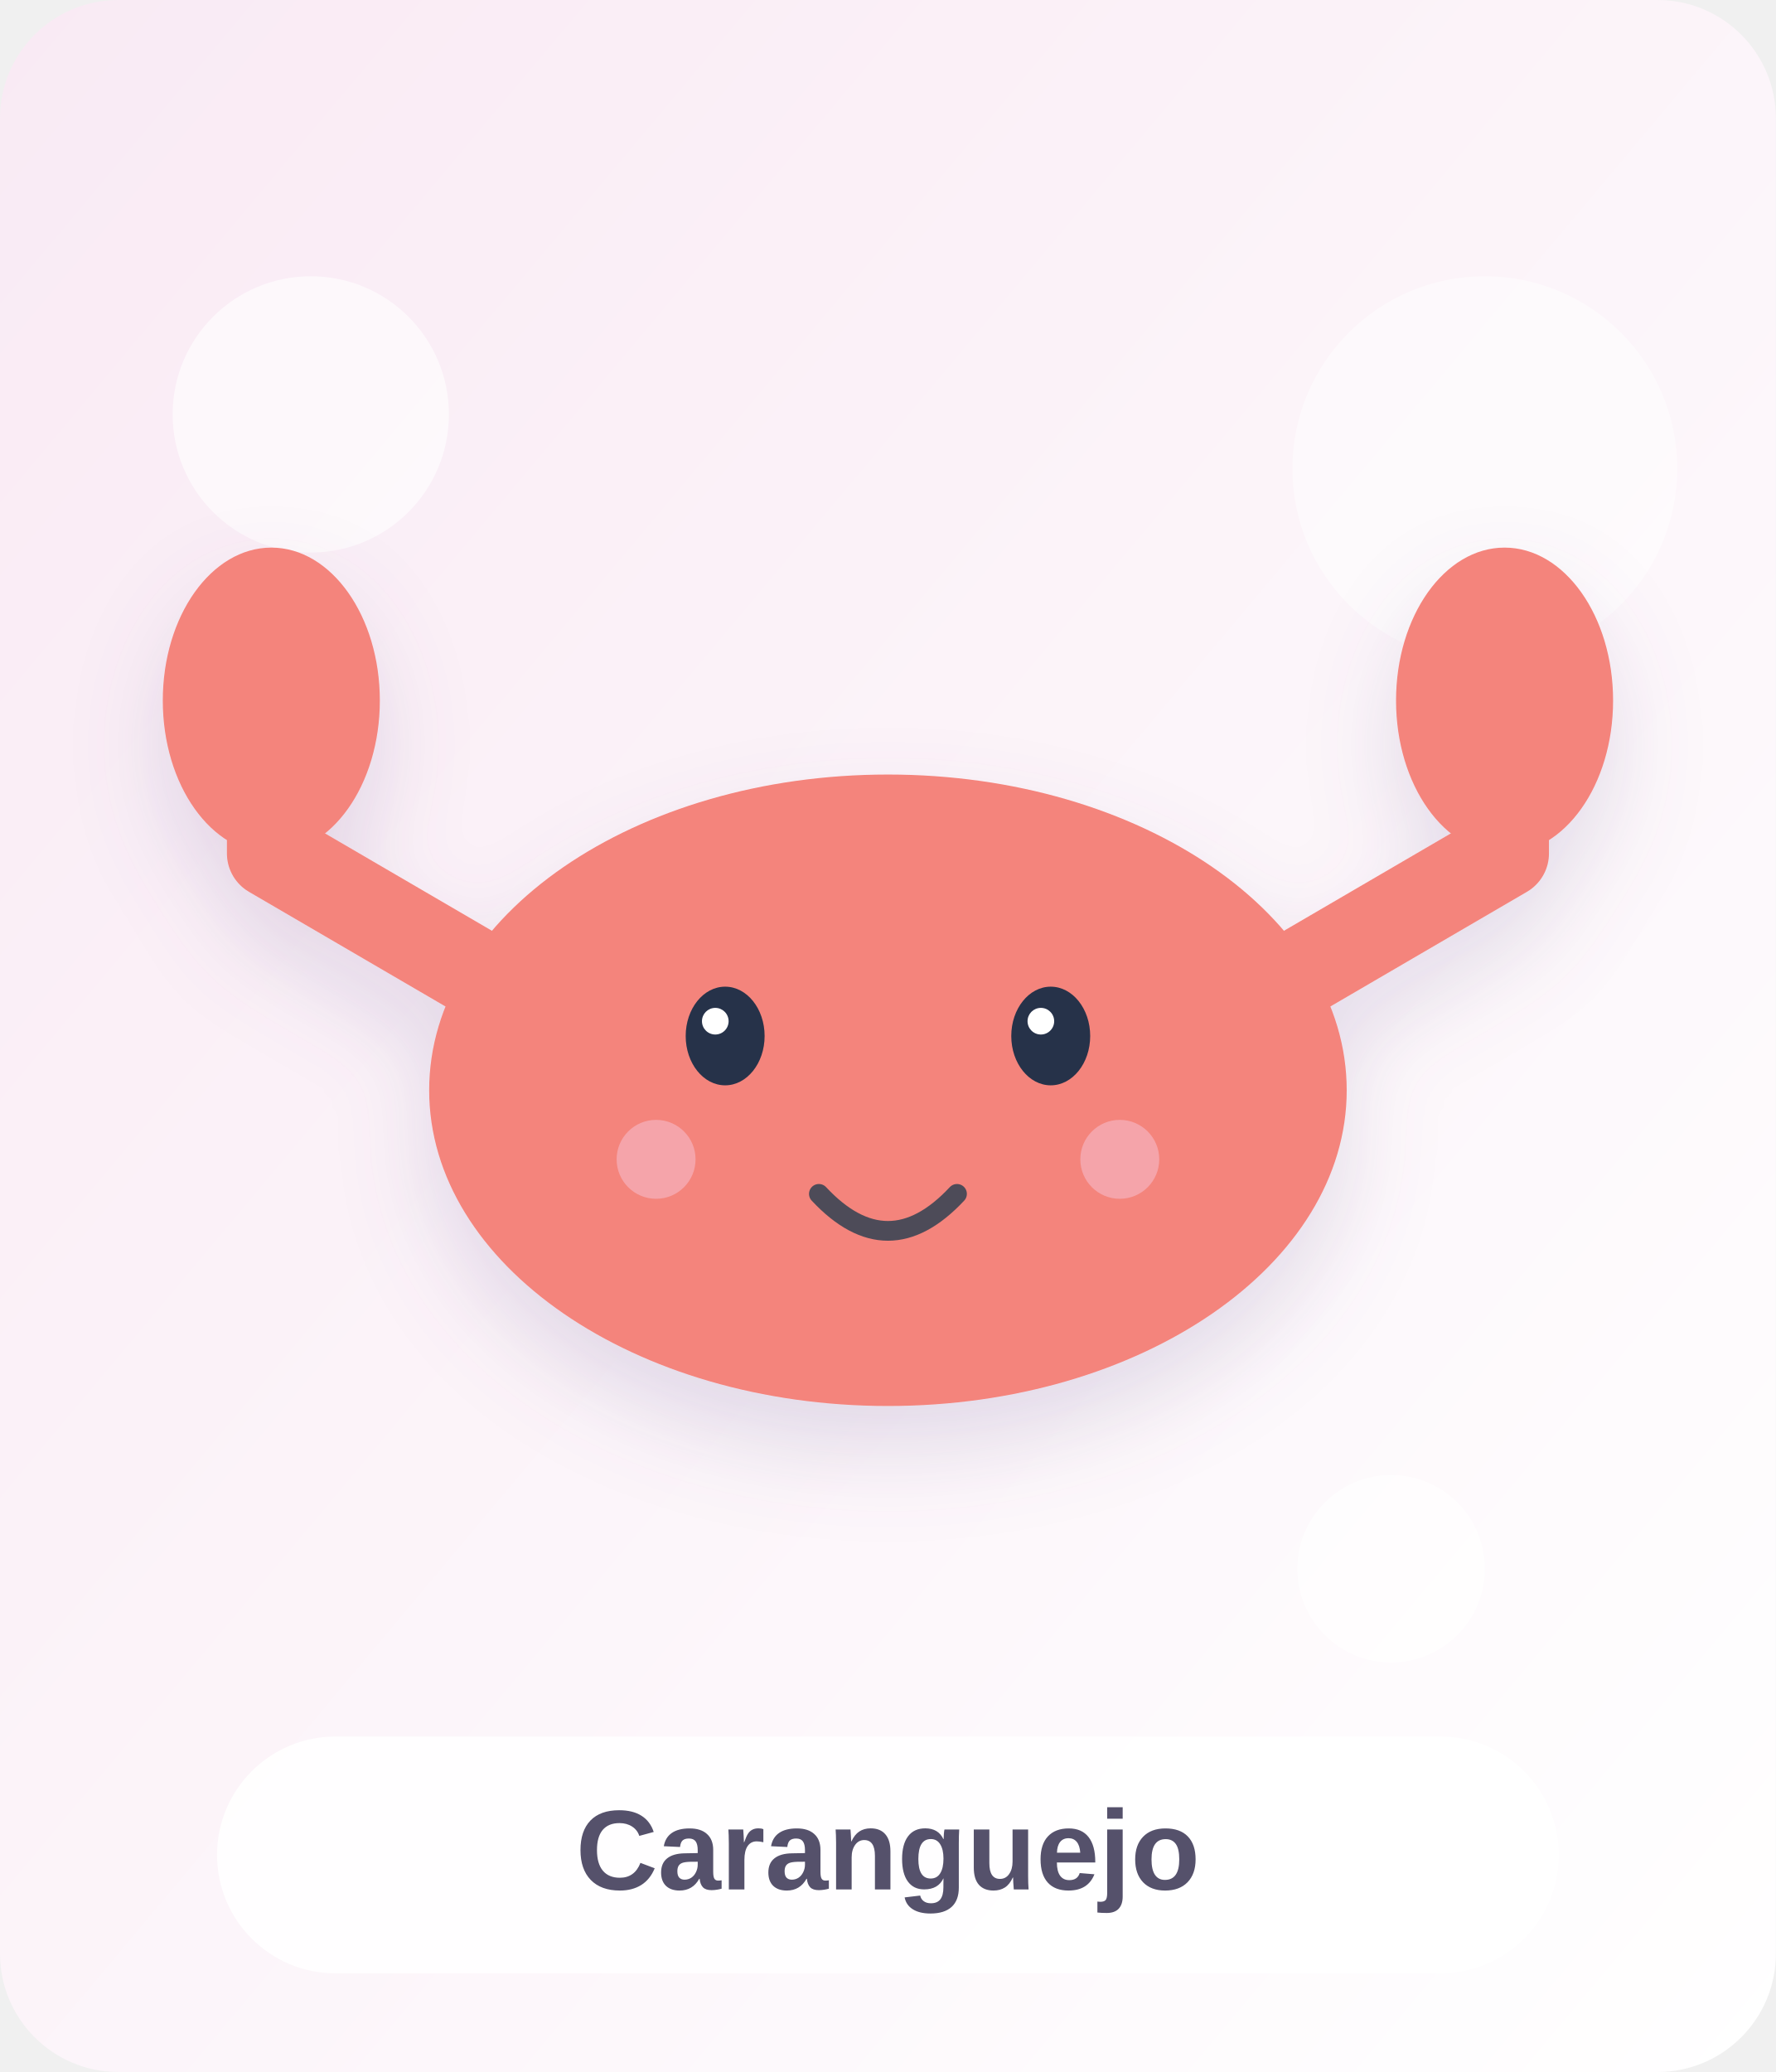
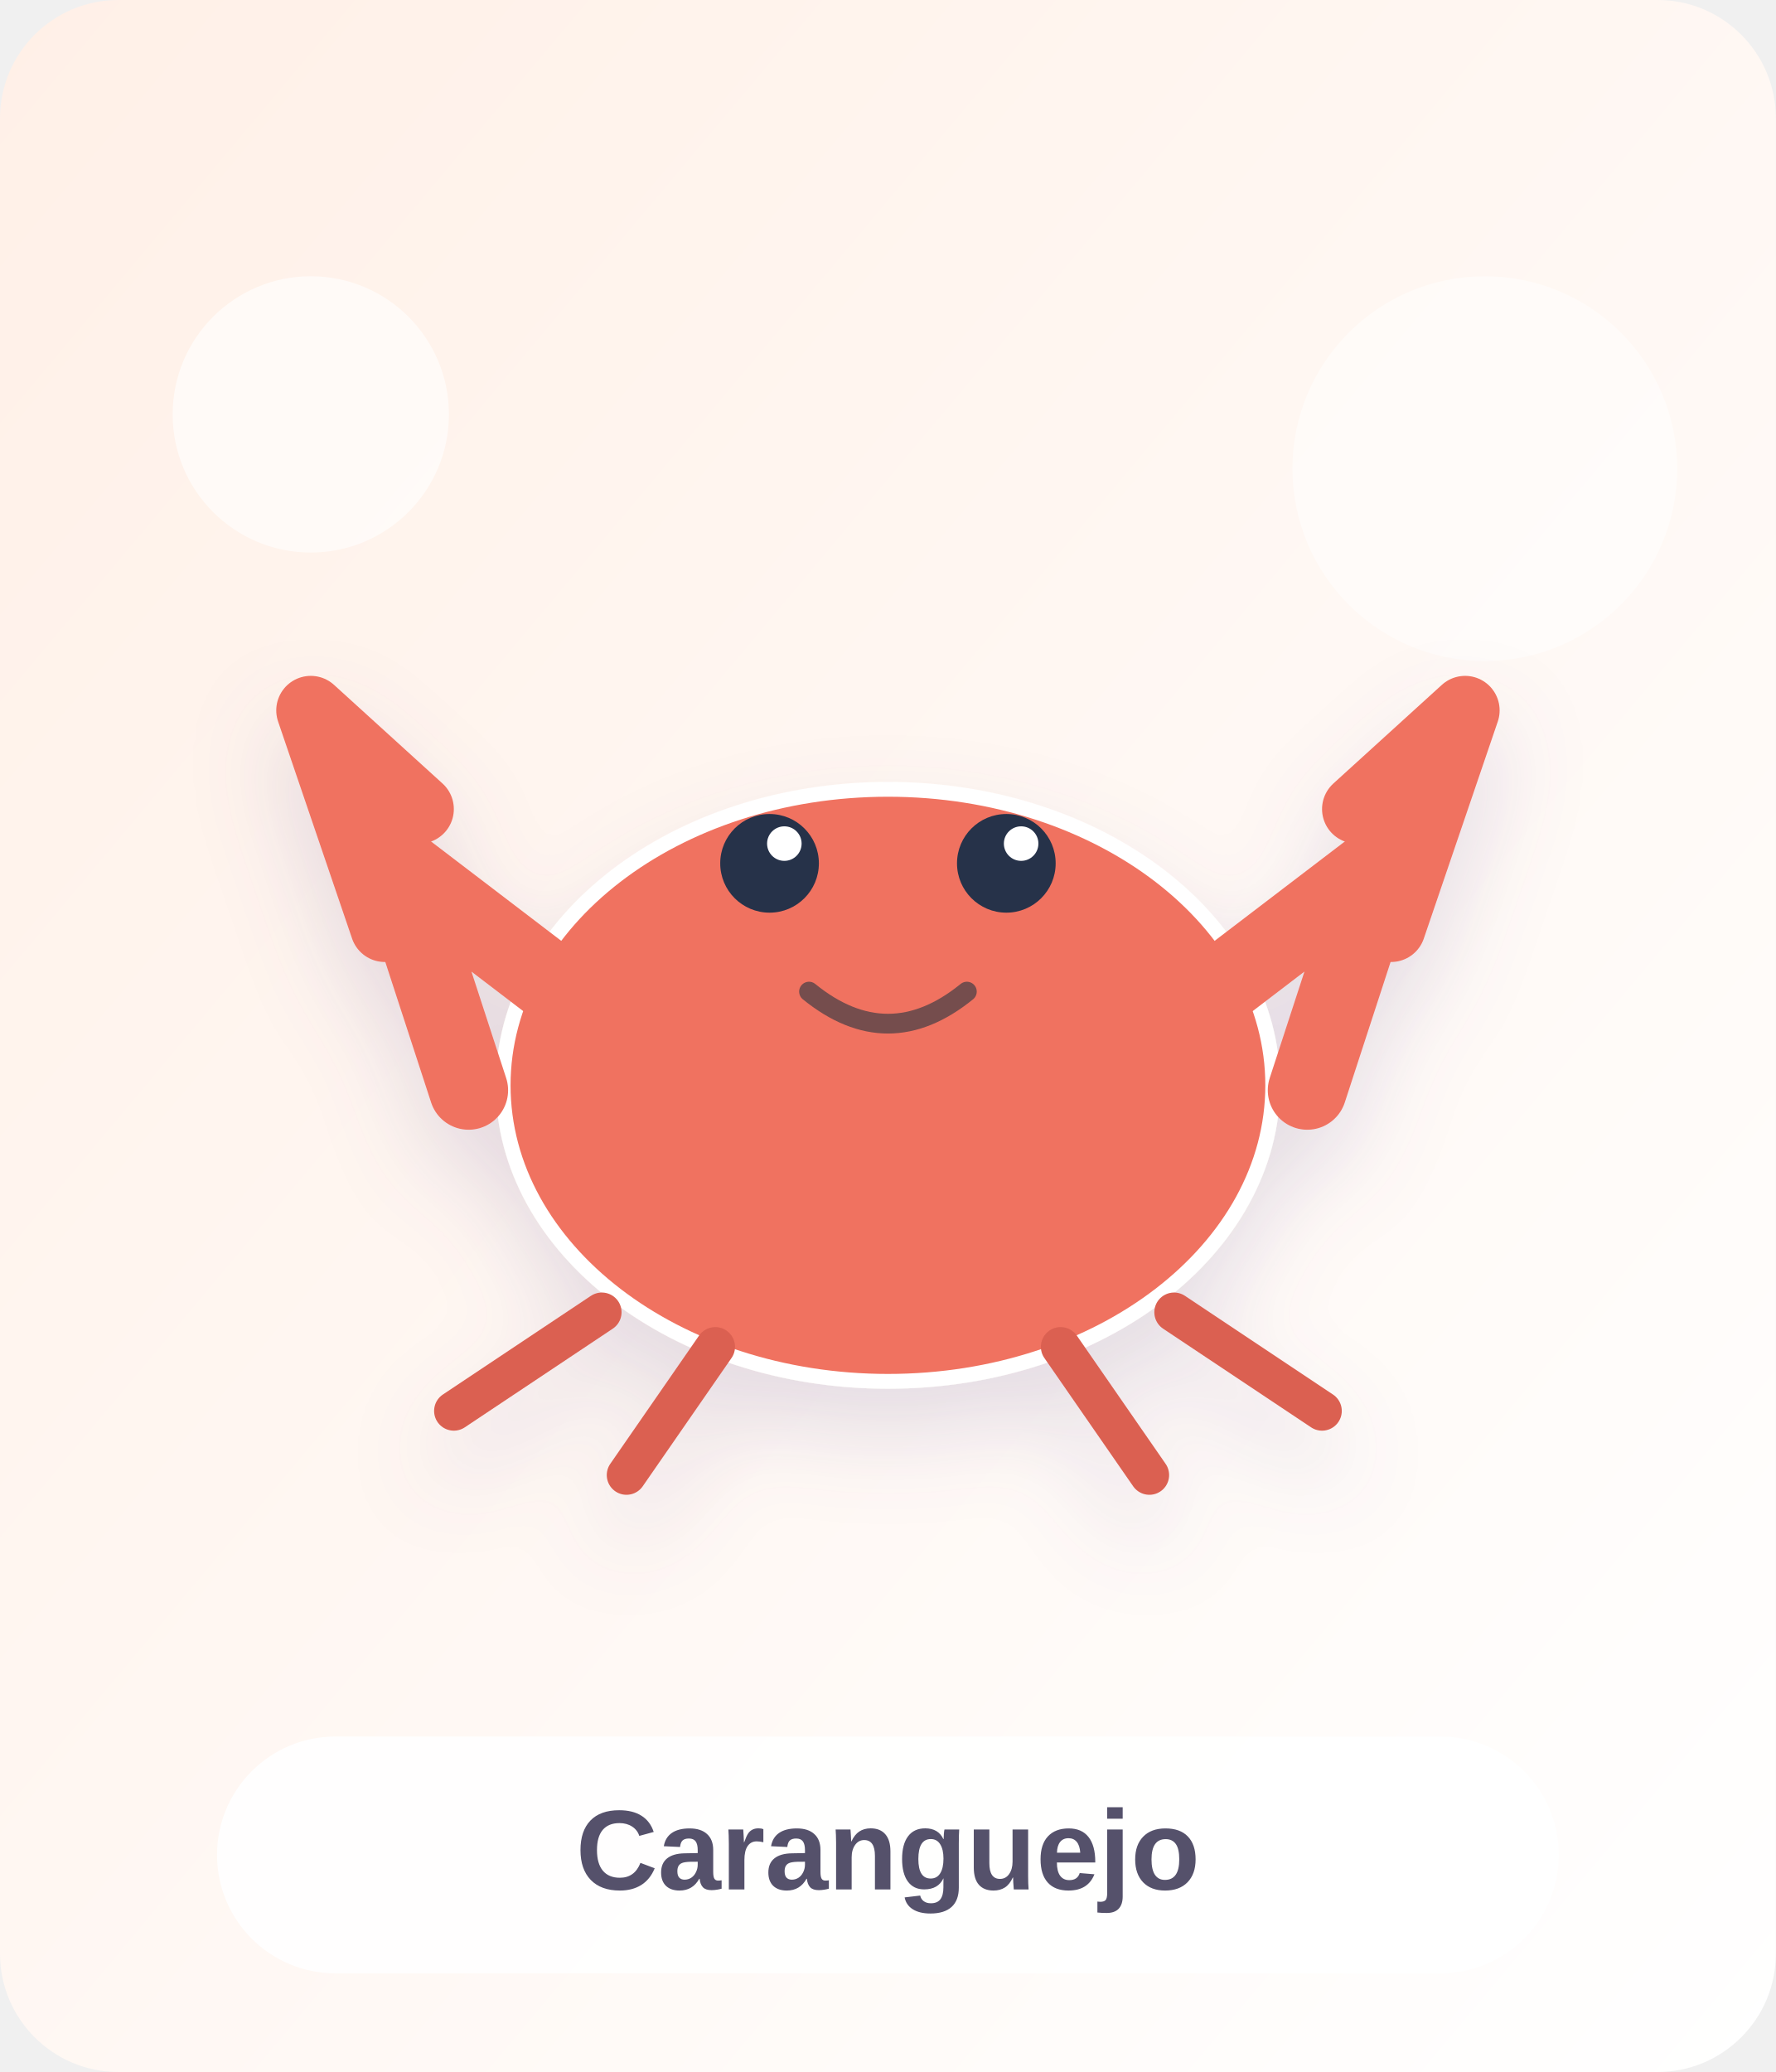
<svg xmlns="http://www.w3.org/2000/svg" width="360" height="420" viewBox="0 0 360 420" role="img" aria-label="Ilustração de Caranguejo">
  <defs>
    <linearGradient id="bg" x1="0" y1="0" x2="1" y2="1">
-       <stop stop-color="#F9EAF4" />
+       <stop stop-color="#FFF0E7" />
      <stop offset="1" stop-color="#FFFFFF" />
    </linearGradient>
    <filter id="shadow" x="-30%" y="-30%" width="160%" height="160%">
      <feDropShadow dx="0" dy="9" stdDeviation="9" flood-color="#7D6C9C" flood-opacity=".20" />
    </filter>
  </defs>
  <rect width="360" height="420" rx="24" fill="url(#bg)" />
  <circle cx="63" cy="84" r="28" fill="#FFFFFF99" />
  <circle cx="301" cy="95" r="39" fill="#FFFFFF77" />
-   <circle cx="282" cy="318" r="19" fill="#FFFFFFB2" />
  <g filter="url(#shadow)">
-     <ellipse cx="180" cy="221" rx="93" ry="64" fill="#F4847B" stroke="none" stroke-width="0" />
-     <path d="M103 201 L55 173 L55 143 M257 201 L305 173 L305 143" fill="none" stroke="#F4847B" stroke-width="18" stroke-linecap="round" stroke-linejoin="round" />
-     <ellipse cx="55" cy="142" rx="22" ry="31" fill="#F4847B" stroke="none" stroke-width="0" />
-     <ellipse cx="305" cy="142" rx="22" ry="31" fill="#F4847B" stroke="none" stroke-width="0" />
-     <ellipse cx="147" cy="210" rx="8" ry="10" fill="#26324A" stroke="none" stroke-width="0" />
-     <ellipse cx="213" cy="210" rx="8" ry="10" fill="#26324A" stroke="none" stroke-width="0" />
-     <circle cx="145" cy="207" r="2.7" fill="#FFFFFF" />
-     <circle cx="211" cy="207" r="2.7" fill="#FFFFFF" />
-     <circle cx="133" cy="235" r="8" fill="#F5A4AA" />
-     <circle cx="227" cy="235" r="8" fill="#F5A4AA" />
-     <path d="M166 242 Q180 257 194 242" fill="none" stroke="#4E4B58" stroke-width="4" stroke-linecap="round" stroke-linejoin="round" />
+     <ellipse cx="180" cy="220" rx="78" ry="60" fill="#F07260" stroke="#fff" stroke-width="3" />
+     <path d="M118 204 L80 175 L95 221 M242 204 L280 175 L265 221" fill="none" stroke="#F07260" stroke-width="16" stroke-linecap="round" stroke-linejoin="round" />
+     <path d="M85 164 L63 144 L78 188" fill="none" stroke="#F07260" stroke-width="14" stroke-linecap="round" stroke-linejoin="round" />
+     <path d="M275 164 L297 144 L282 188" fill="none" stroke="#F07260" stroke-width="14" stroke-linecap="round" stroke-linejoin="round" />
+     <path d="M122 266 L92 286 M145 273 L127 299 M215 273 L233 299 M238 266 L268 286" fill="none" stroke="#DB6151" stroke-width="8" stroke-linecap="round" />
+     <circle cx="156" cy="175" r="10" fill="#26324A" />
+     <circle cx="204" cy="175" r="10" fill="#26324A" />
+     <circle cx="159" cy="171" r="3.5" fill="#fff" />
+     <circle cx="207" cy="171" r="3.5" fill="#fff" />
+     <path d="M164 201 Q180 214 196 201" fill="none" stroke="#744D4D" stroke-width="4" stroke-linecap="round" />
  </g>
  <rect x="44" y="352" width="272" height="48" rx="24" fill="#FFFFFFE9" />
  <text x="180" y="383" font-family="Verdana,Arial,sans-serif" font-weight="bold" font-size="23" text-anchor="middle" fill="#55516B">Caranguejo</text>
</svg>
